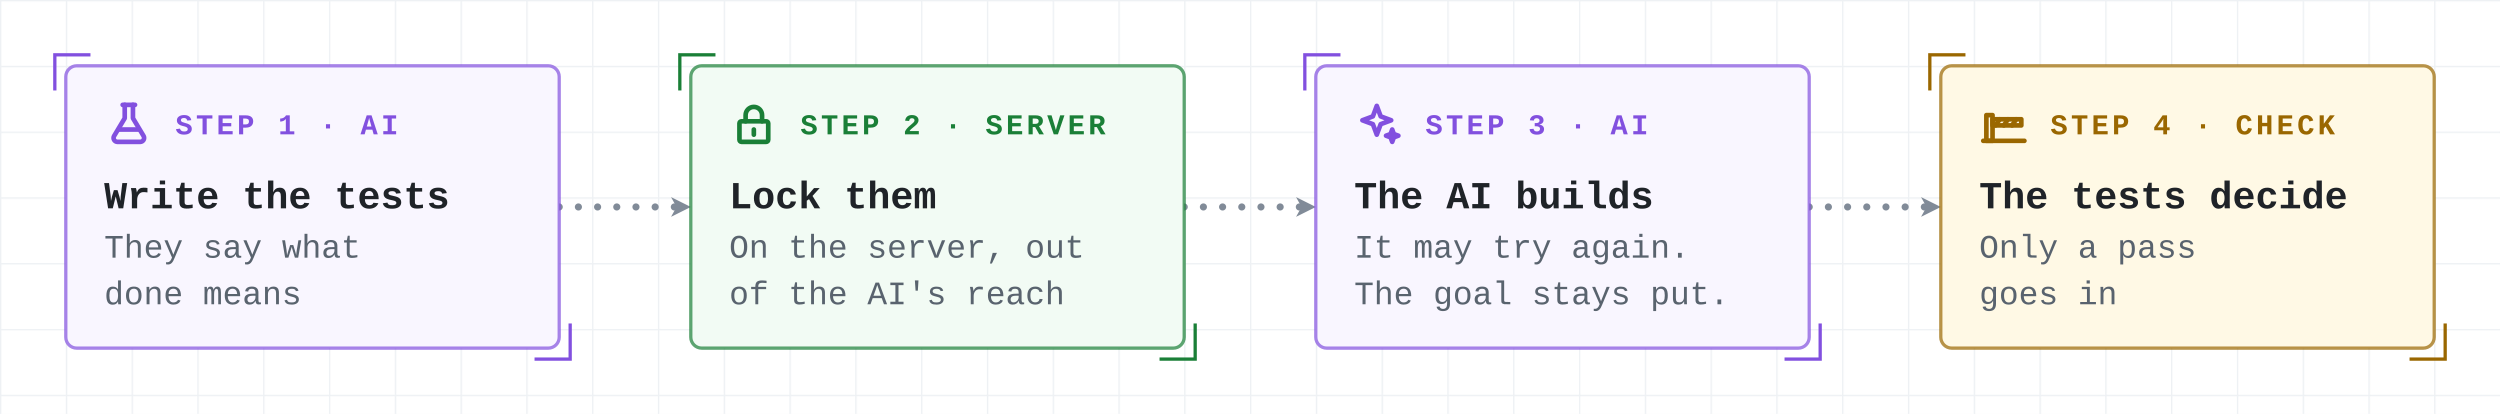
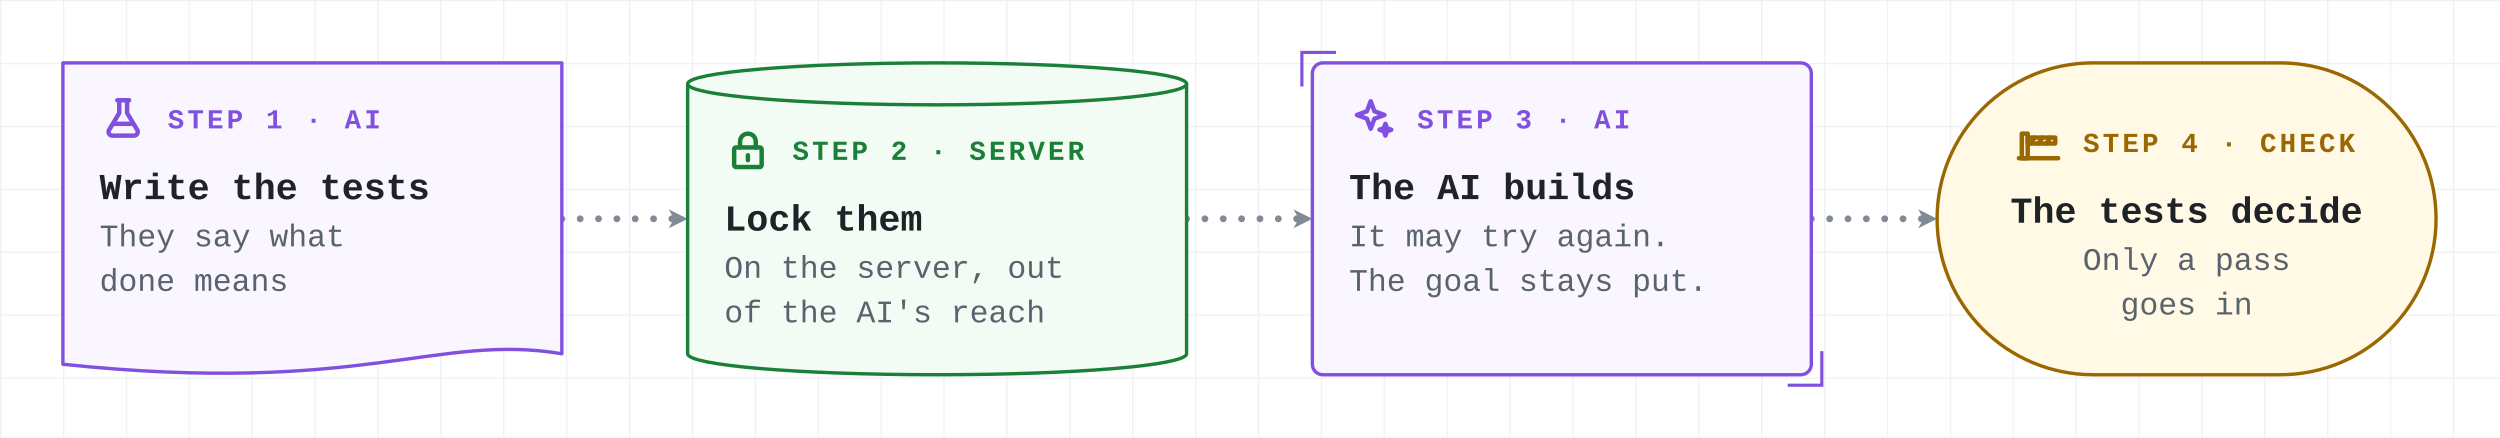
- <svg xmlns="http://www.w3.org/2000/svg" viewBox="-24 -24 912 151" width="912" height="151" role="img" aria-labelledby="title desc" font-family="ui-monospace, SFMono-Regular, 'JetBrains Mono', 'Cascadia Mono', Menlo, Consolas, 'Liberation Mono', monospace">
+ <svg xmlns="http://www.w3.org/2000/svg" viewBox="-24 -24 954 167" width="954" height="167" role="img" aria-labelledby="title desc" font-family="ui-monospace, SFMono-Regular, 'JetBrains Mono', 'Cascadia Mono', Menlo, Consolas, 'Liberation Mono', monospace">
  <defs>
    <marker id="arrow-plain" viewBox="0 0 10 10" refX="9" refY="5" markerWidth="9" markerHeight="9" markerUnits="userSpaceOnUse" orient="auto-start-reverse">
      <path d="M1,1 L9,5 L1,9 L3.2,5 z" fill="#818b98" />
    </marker>
    <marker id="arrow-fail" viewBox="0 0 10 10" refX="9" refY="5" markerWidth="9" markerHeight="9" markerUnits="userSpaceOnUse" orient="auto-start-reverse">
      <path d="M1,1 L9,5 L1,9 L3.2,5 z" fill="#cf222e" />
    </marker>
    <marker id="arrow-pass" viewBox="0 0 10 10" refX="9" refY="5" markerWidth="9" markerHeight="9" markerUnits="userSpaceOnUse" orient="auto-start-reverse">
      <path d="M1,1 L9,5 L1,9 L3.2,5 z" fill="#1a7f37" />
    </marker>
    <pattern id="grid" x="-24" y="-24" width="24" height="24" patternUnits="userSpaceOnUse">
      <path d="M24 0H0V24" fill="none" stroke="#eef1f4" stroke-width="1" />
    </pattern>
  </defs>
  <style>.main{stroke-width:2.6;stroke-dasharray:0 7;animation:flow 0.8s linear infinite}.side{stroke-width:1.6;stroke-dasharray:6 5;animation:side 1.6s linear infinite}@keyframes flow{to{stroke-dashoffset:-7}}@keyframes side{to{stroke-dashoffset:-11}}@media (prefers-reduced-motion:reduce){.main,.side{animation:none}.ticket{display:none}}</style>
-   <rect x="-24" y="-24" width="912" height="151" fill="#ffffff" />
-   <rect x="-24" y="-24" width="912" height="151" fill="url(#grid)" />
-   <path class="main" d="M180.0,51.5 L228.0,51.5" fill="none" stroke="#818b98" stroke-linecap="round" stroke-linejoin="round" marker-end="url(#arrow-plain)" />
-   <path class="main" d="M408.0,51.5 L456.0,51.5" fill="none" stroke="#818b98" stroke-linecap="round" stroke-linejoin="round" marker-end="url(#arrow-plain)" />
-   <path class="main" d="M636.0,51.5 L684.0,51.5" fill="none" stroke="#818b98" stroke-linecap="round" stroke-linejoin="round" marker-end="url(#arrow-plain)" />
-   <rect x="0.0" y="0.0" width="180.0" height="103.0" rx="4" fill="#f9f6ff" stroke="#8250df" stroke-opacity="0.7" stroke-width="1.2" />
-   <path d="M9.0,-4.0 H-4.0 V9.0" fill="none" stroke="#8250df" stroke-width="1.2" />
-   <path d="M171.0,107.0 H184.0 V94.0" fill="none" stroke="#8250df" stroke-width="1.2" />
+   <rect x="-24" y="-24" width="954" height="167" fill="#ffffff" />
+   <rect x="-24" y="-24" width="954" height="167" fill="url(#grid)" />
+   <path class="main" d="M190.4,59.5 L238.4,59.5" fill="none" stroke="#818b98" stroke-linecap="round" stroke-linejoin="round" marker-end="url(#arrow-plain)" />
+   <path class="main" d="M428.8,59.5 L476.8,59.5" fill="none" stroke="#818b98" stroke-linecap="round" stroke-linejoin="round" marker-end="url(#arrow-plain)" />
+   <path class="main" d="M667.2,59.5 L715.2,59.5" fill="none" stroke="#818b98" stroke-linecap="round" stroke-linejoin="round" marker-end="url(#arrow-plain)" />
+   <path d="M0.0,0.0 H190.4 V111.0 C142.8,103.0 114.2,127.0 0.0,115.0 Z" fill="#f9f6ff" stroke="#8250df" stroke-width="1.3" stroke-linejoin="round" />
  <g transform="translate(14.0,12.0) scale(0.75)" fill="none" stroke="#8250df" stroke-width="2.27" stroke-linecap="round" stroke-linejoin="round">
    <path d="M9 3h6" />
    <path d="M10 3v6.5l-5.2 8.7A1.9 1.9 0 0 0 6.4 21h11.2a1.9 1.9 0 0 0 1.6-2.8L14 9.5V3" />
    <path d="M7.4 15h9.2" />
  </g>
  <text x="40.0" y="25.0" font-size="10.5" font-weight="700" letter-spacing="1.2" fill="#8250df">STEP 1 · AI</text>
  <text x="14.0" y="52.0" font-size="14" font-weight="700" fill="#1f2328">Write the tests</text>
  <text x="14.0" y="70.0" font-size="12" fill="#59636e">They say what</text>
  <text x="14.0" y="87.0" font-size="12" fill="#59636e">done means</text>
-   <rect x="228.0" y="0.0" width="180.0" height="103.0" rx="4" fill="#f2fbf4" stroke="#1a7f37" stroke-opacity="0.7" stroke-width="1.2" />
-   <path d="M237.0,-4.0 H224.0 V9.0" fill="none" stroke="#1a7f37" stroke-width="1.2" />
-   <path d="M399.0,107.0 H412.0 V94.0" fill="none" stroke="#1a7f37" stroke-width="1.2" />
-   <g transform="translate(242.0,12.0) scale(0.75)" fill="none" stroke="#1a7f37" stroke-width="2.27" stroke-linecap="round" stroke-linejoin="round">
+   <path d="M238.4,8.0 A95.2,8 0 0 1 428.8,8.0 V111.0 A95.2,8 0 0 1 238.4,111.0 Z" fill="#f2fbf4" stroke="#1a7f37" stroke-width="1.3" stroke-linejoin="round" />
+   <path d="M238.4,8.0 A95.2,8 0 0 0 428.8,8.0" fill="none" stroke="#1a7f37" stroke-width="1.3" />
+   <g transform="translate(252.4,24.0) scale(0.75)" fill="none" stroke="#1a7f37" stroke-width="2.27" stroke-linecap="round" stroke-linejoin="round">
    <path d="M6 11h12a1 1 0 0 1 1 1v8a1 1 0 0 1-1 1H6a1 1 0 0 1-1-1v-8a1 1 0 0 1 1-1z" />
    <path d="M8 11V8a4 4 0 0 1 8 0v3" />
    <path d="M12 15v2.5" />
  </g>
-   <text x="268.0" y="25.0" font-size="10.5" font-weight="700" letter-spacing="1.2" fill="#1a7f37">STEP 2 · SERVER</text>
-   <text x="242.0" y="52.0" font-size="14" font-weight="700" fill="#1f2328">Lock them</text>
-   <text x="242.0" y="70.0" font-size="12" fill="#59636e">On the server, out</text>
-   <text x="242.0" y="87.0" font-size="12" fill="#59636e">of the AI's reach</text>
-   <rect x="456.0" y="0.0" width="180.0" height="103.0" rx="4" fill="#f9f6ff" stroke="#8250df" stroke-opacity="0.7" stroke-width="1.2" />
-   <path d="M465.0,-4.0 H452.0 V9.0" fill="none" stroke="#8250df" stroke-width="1.2" />
-   <path d="M627.0,107.0 H640.0 V94.0" fill="none" stroke="#8250df" stroke-width="1.2" />
-   <g transform="translate(470.0,12.0) scale(0.75)" fill="none" stroke="#8250df" stroke-width="2.27" stroke-linecap="round" stroke-linejoin="round">
+   <text x="278.4" y="37.0" font-size="10.5" font-weight="700" letter-spacing="1.2" fill="#1a7f37">STEP 2 · SERVER</text>
+   <text x="252.4" y="64.0" font-size="14" font-weight="700" fill="#1f2328">Lock them</text>
+   <text x="252.4" y="82.0" font-size="12" fill="#59636e">On the server, out</text>
+   <text x="252.4" y="99.0" font-size="12" fill="#59636e">of the AI's reach</text>
+   <rect x="476.8" y="0.0" width="190.4" height="119.0" rx="4" fill="#f9f6ff" stroke="#8250df" stroke-width="1.3" stroke-linejoin="round" />
+   <path d="M485.8,-4.0 H472.8 V9.0" fill="none" stroke="#8250df" stroke-width="1.2" />
+   <path d="M658.2,123.0 H671.2 V110.0" fill="none" stroke="#8250df" stroke-width="1.2" />
+   <g transform="translate(490.8,12.0) scale(0.75)" fill="none" stroke="#8250df" stroke-width="2.27" stroke-linecap="round" stroke-linejoin="round">
    <path d="M11 3.5l1.9 5.1L18 10.5l-5.1 1.9L11 17.5l-1.9-5.1L4 10.5l5.1-1.9z" />
    <path d="M18.5 15l.8 2.2l2.2.8l-2.2.8l-.8 2.2l-.8-2.2l-2.2-.8l2.2-.8z" />
  </g>
-   <text x="496.0" y="25.0" font-size="10.5" font-weight="700" letter-spacing="1.2" fill="#8250df">STEP 3 · AI</text>
-   <text x="470.0" y="52.0" font-size="14" font-weight="700" fill="#1f2328">The AI builds</text>
-   <text x="470.0" y="70.0" font-size="12" fill="#59636e">It may try again.</text>
-   <text x="470.0" y="87.0" font-size="12" fill="#59636e">The goal stays put.</text>
-   <rect x="684.0" y="0.0" width="180.0" height="103.0" rx="4" fill="#fff9e5" stroke="#9a6700" stroke-opacity="0.7" stroke-width="1.2" />
-   <path d="M693.0,-4.0 H680.0 V9.0" fill="none" stroke="#9a6700" stroke-width="1.2" />
-   <path d="M855.0,107.0 H868.0 V94.0" fill="none" stroke="#9a6700" stroke-width="1.2" />
-   <g transform="translate(698.0,12.0) scale(0.75)" fill="none" stroke="#9a6700" stroke-width="2.27" stroke-linecap="round" stroke-linejoin="round">
+   <text x="516.8" y="25.0" font-size="10.5" font-weight="700" letter-spacing="1.2" fill="#8250df">STEP 3 · AI</text>
+   <text x="490.8" y="52.0" font-size="14" font-weight="700" fill="#1f2328">The AI builds</text>
+   <text x="490.8" y="70.0" font-size="12" fill="#59636e">It may try again.</text>
+   <text x="490.8" y="87.0" font-size="12" fill="#59636e">The goal stays put.</text>
+   <rect x="715.2" y="0.0" width="190.4" height="119.0" rx="59.5" fill="#fff9e5" stroke="#9a6700" stroke-width="1.3" stroke-linejoin="round" />
+   <g transform="translate(744.9,21.0) scale(0.75)" fill="none" stroke="#9a6700" stroke-width="2.27" stroke-linecap="round" stroke-linejoin="round">
    <path d="M3.5 8h3v12.5h-3z" />
    <path d="M6.5 10h14v3h-14z" />
    <path d="M10 10l-2 3M14 10l-2 3M18 10l-2 3" />
    <path d="M2 20.5h20" />
  </g>
-   <text x="724.0" y="25.0" font-size="10.5" font-weight="700" letter-spacing="1.2" fill="#9a6700">STEP 4 · CHECK</text>
-   <text x="698.0" y="52.0" font-size="14" font-weight="700" fill="#1f2328">The tests decide</text>
-   <text x="698.0" y="70.0" font-size="12" fill="#59636e">Only a pass</text>
-   <text x="698.0" y="87.0" font-size="12" fill="#59636e">goes in</text>
+   <text x="770.9" y="34.0" font-size="10.5" font-weight="700" letter-spacing="1.2" fill="#9a6700">STEP 4 · CHECK</text>
+   <text x="810.4" y="61.0" text-anchor="middle" font-size="14" font-weight="700" fill="#1f2328">The tests decide</text>
+   <text x="810.4" y="79.0" text-anchor="middle" font-size="12" fill="#59636e">Only a pass</text>
+   <text x="810.4" y="96.0" text-anchor="middle" font-size="12" fill="#59636e">goes in</text>
</svg>
